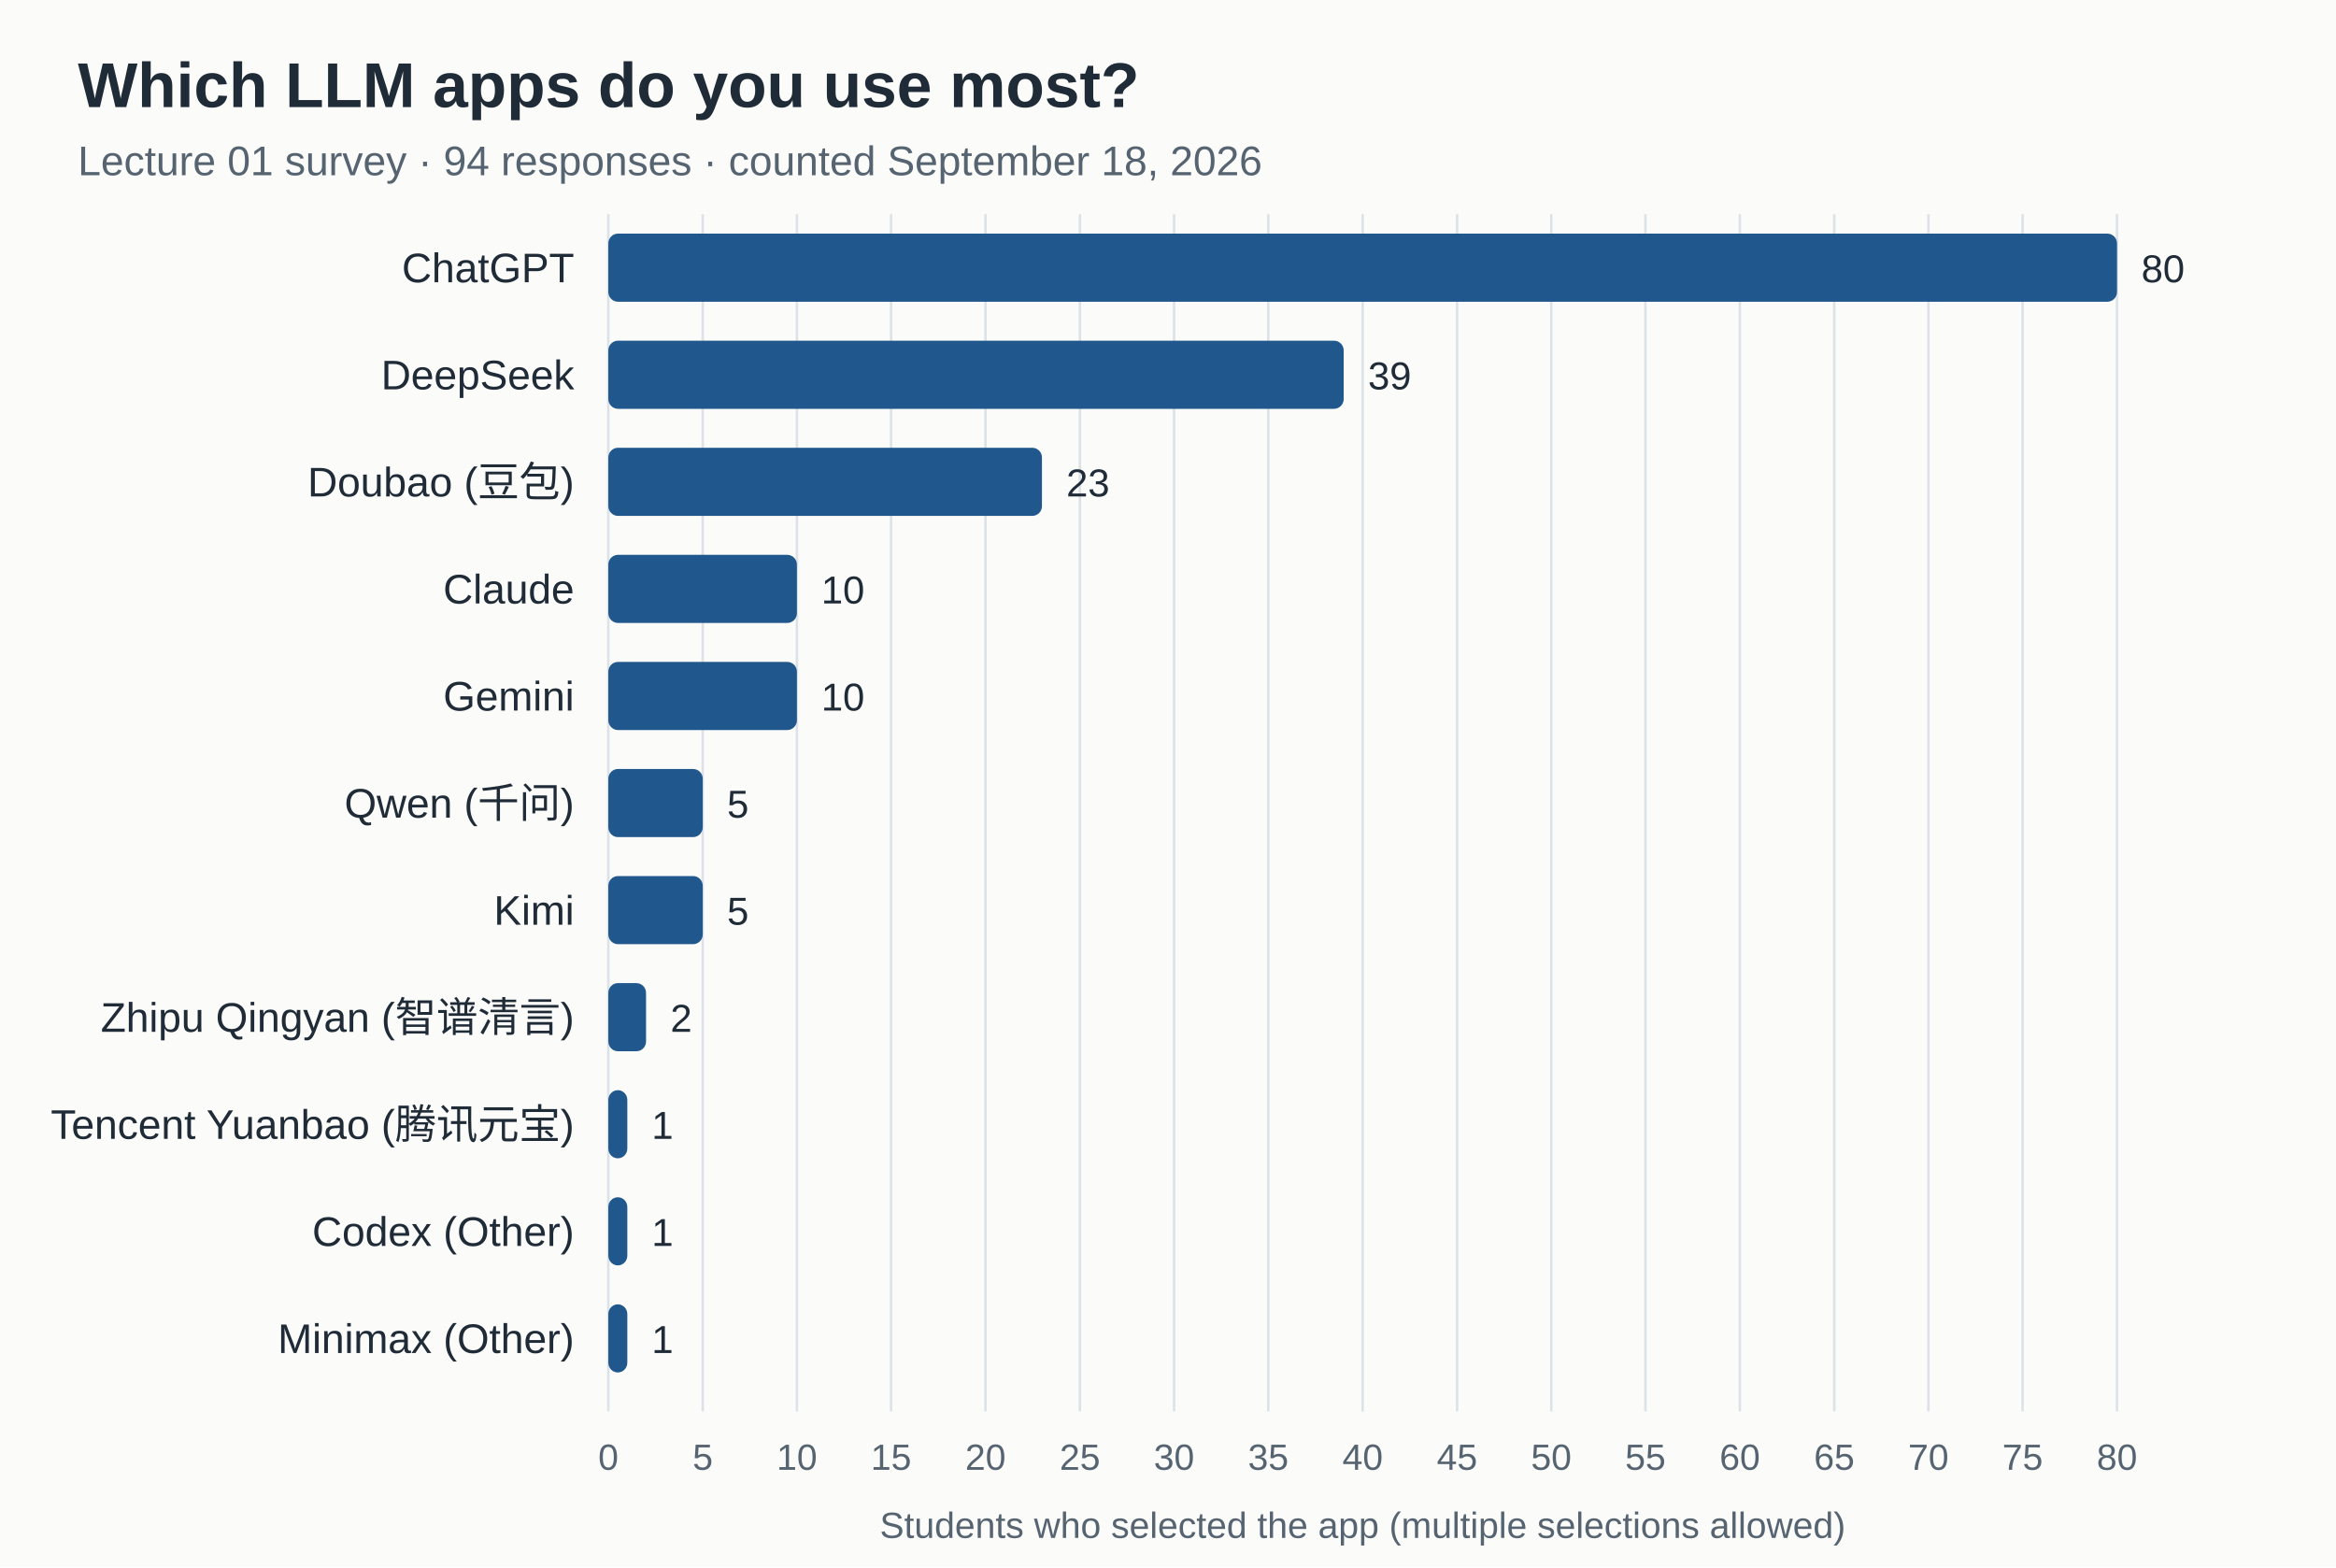
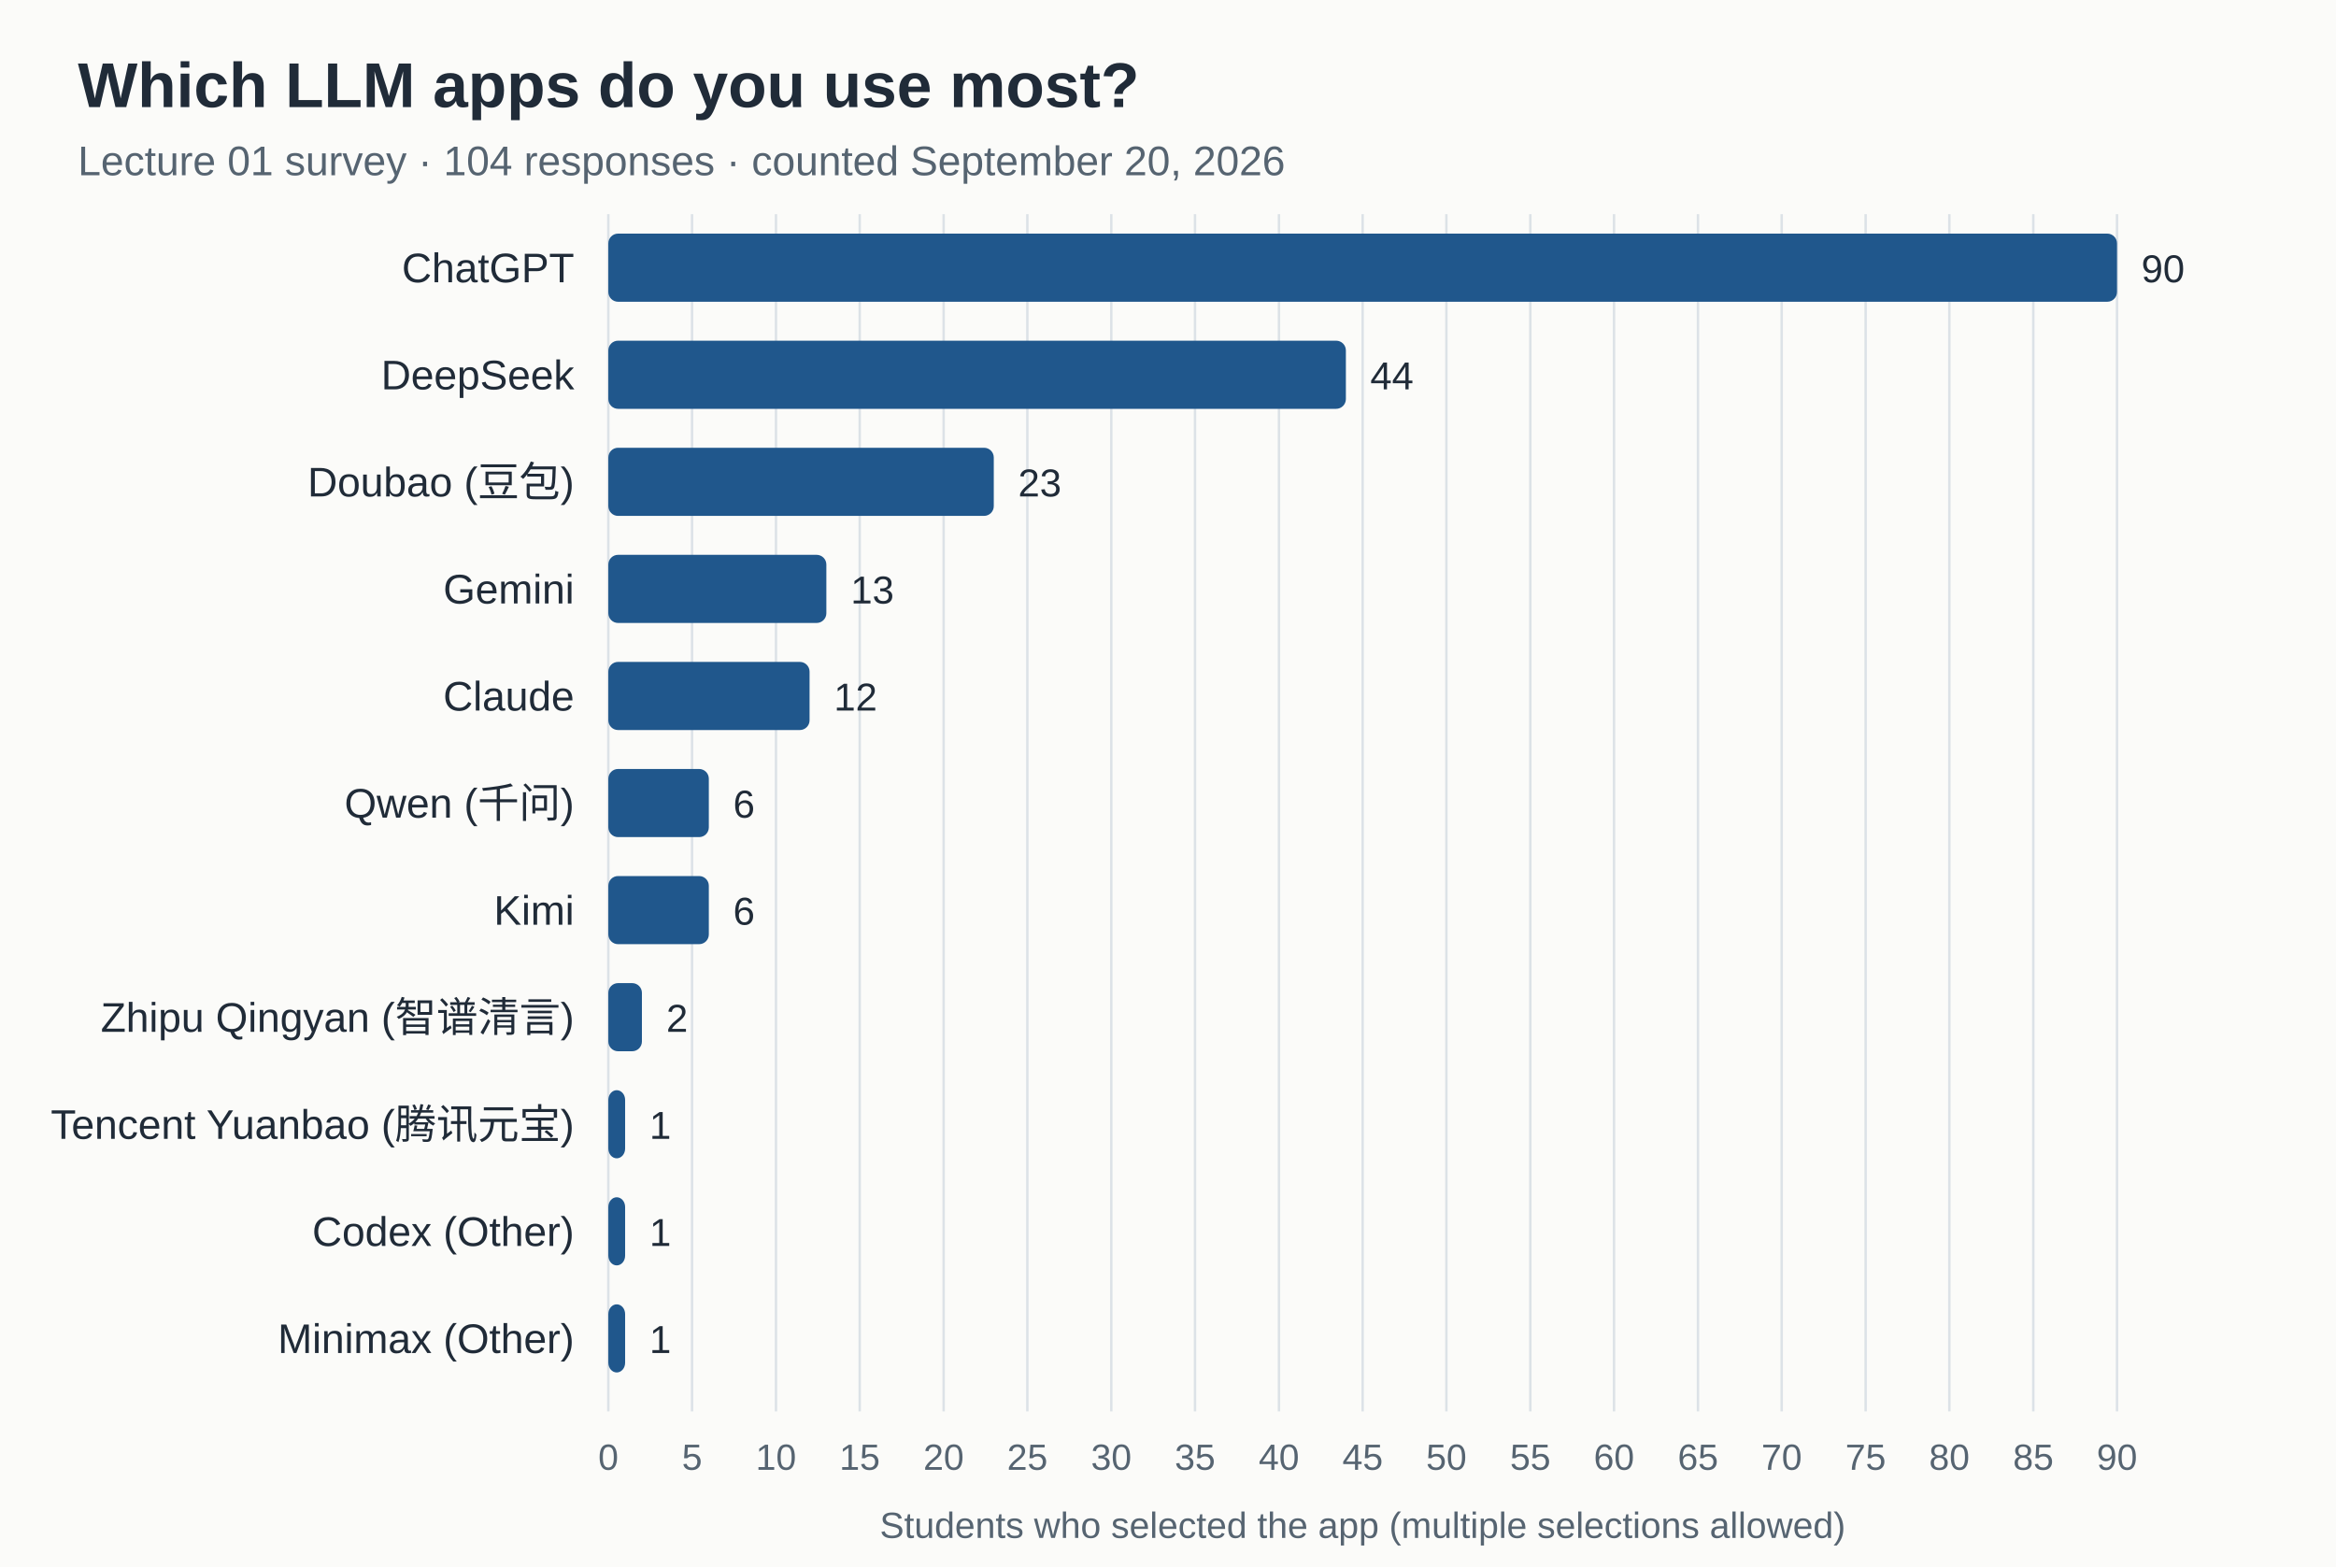
<svg xmlns="http://www.w3.org/2000/svg" width="960" height="644" viewBox="0 0 960 644" role="img" aria-labelledby="chart-title chart-desc" font-family="Arial, Helvetica Neue, PingFang SC, Microsoft YaHei, sans-serif">
  <rect width="960" height="644" fill="#fbfbf9" />
  <text x="32" y="44" font-size="26" font-weight="700" fill="#202b38">Which LLM apps do you use most?</text>
-   <text x="32" y="72" font-size="17" fill="#566471">Lecture 01 survey · 94 responses · counted September 18, 2026</text>
+   <text x="32" y="72" font-size="17" fill="#566471">Lecture 01 survey · 104 responses · counted September 20, 2026</text>
  <line x1="250.0" y1="88" x2="250.0" y2="580" stroke="#dce2e7" stroke-width="1" />
  <text x="250.0" y="604" font-size="15" fill="#566471" text-anchor="middle">0</text>
-   <line x1="288.8" y1="88" x2="288.8" y2="580" stroke="#dce2e7" stroke-width="1" />
-   <text x="288.8" y="604" font-size="15" fill="#566471" text-anchor="middle">5</text>
-   <line x1="327.5" y1="88" x2="327.5" y2="580" stroke="#dce2e7" stroke-width="1" />
-   <text x="327.5" y="604" font-size="15" fill="#566471" text-anchor="middle">10</text>
-   <line x1="366.2" y1="88" x2="366.2" y2="580" stroke="#dce2e7" stroke-width="1" />
-   <text x="366.2" y="604" font-size="15" fill="#566471" text-anchor="middle">15</text>
-   <line x1="405.0" y1="88" x2="405.0" y2="580" stroke="#dce2e7" stroke-width="1" />
-   <text x="405.0" y="604" font-size="15" fill="#566471" text-anchor="middle">20</text>
-   <line x1="443.8" y1="88" x2="443.8" y2="580" stroke="#dce2e7" stroke-width="1" />
-   <text x="443.8" y="604" font-size="15" fill="#566471" text-anchor="middle">25</text>
-   <line x1="482.5" y1="88" x2="482.5" y2="580" stroke="#dce2e7" stroke-width="1" />
-   <text x="482.5" y="604" font-size="15" fill="#566471" text-anchor="middle">30</text>
-   <line x1="521.2" y1="88" x2="521.2" y2="580" stroke="#dce2e7" stroke-width="1" />
-   <text x="521.2" y="604" font-size="15" fill="#566471" text-anchor="middle">35</text>
+   <line x1="284.4" y1="88" x2="284.4" y2="580" stroke="#dce2e7" stroke-width="1" />
+   <text x="284.4" y="604" font-size="15" fill="#566471" text-anchor="middle">5</text>
+   <line x1="318.9" y1="88" x2="318.9" y2="580" stroke="#dce2e7" stroke-width="1" />
+   <text x="318.9" y="604" font-size="15" fill="#566471" text-anchor="middle">10</text>
+   <line x1="353.3" y1="88" x2="353.3" y2="580" stroke="#dce2e7" stroke-width="1" />
+   <text x="353.3" y="604" font-size="15" fill="#566471" text-anchor="middle">15</text>
+   <line x1="387.8" y1="88" x2="387.8" y2="580" stroke="#dce2e7" stroke-width="1" />
+   <text x="387.8" y="604" font-size="15" fill="#566471" text-anchor="middle">20</text>
+   <line x1="422.2" y1="88" x2="422.2" y2="580" stroke="#dce2e7" stroke-width="1" />
+   <text x="422.2" y="604" font-size="15" fill="#566471" text-anchor="middle">25</text>
+   <line x1="456.7" y1="88" x2="456.7" y2="580" stroke="#dce2e7" stroke-width="1" />
+   <text x="456.7" y="604" font-size="15" fill="#566471" text-anchor="middle">30</text>
+   <line x1="491.1" y1="88" x2="491.1" y2="580" stroke="#dce2e7" stroke-width="1" />
+   <text x="491.1" y="604" font-size="15" fill="#566471" text-anchor="middle">35</text>
+   <line x1="525.6" y1="88" x2="525.6" y2="580" stroke="#dce2e7" stroke-width="1" />
+   <text x="525.6" y="604" font-size="15" fill="#566471" text-anchor="middle">40</text>
  <line x1="560.0" y1="88" x2="560.0" y2="580" stroke="#dce2e7" stroke-width="1" />
-   <text x="560.0" y="604" font-size="15" fill="#566471" text-anchor="middle">40</text>
-   <line x1="598.8" y1="88" x2="598.8" y2="580" stroke="#dce2e7" stroke-width="1" />
-   <text x="598.8" y="604" font-size="15" fill="#566471" text-anchor="middle">45</text>
-   <line x1="637.5" y1="88" x2="637.5" y2="580" stroke="#dce2e7" stroke-width="1" />
-   <text x="637.5" y="604" font-size="15" fill="#566471" text-anchor="middle">50</text>
-   <line x1="676.2" y1="88" x2="676.2" y2="580" stroke="#dce2e7" stroke-width="1" />
-   <text x="676.2" y="604" font-size="15" fill="#566471" text-anchor="middle">55</text>
-   <line x1="715.0" y1="88" x2="715.0" y2="580" stroke="#dce2e7" stroke-width="1" />
-   <text x="715.0" y="604" font-size="15" fill="#566471" text-anchor="middle">60</text>
-   <line x1="753.8" y1="88" x2="753.8" y2="580" stroke="#dce2e7" stroke-width="1" />
-   <text x="753.8" y="604" font-size="15" fill="#566471" text-anchor="middle">65</text>
-   <line x1="792.5" y1="88" x2="792.5" y2="580" stroke="#dce2e7" stroke-width="1" />
-   <text x="792.5" y="604" font-size="15" fill="#566471" text-anchor="middle">70</text>
-   <line x1="831.2" y1="88" x2="831.2" y2="580" stroke="#dce2e7" stroke-width="1" />
-   <text x="831.2" y="604" font-size="15" fill="#566471" text-anchor="middle">75</text>
+   <text x="560.0" y="604" font-size="15" fill="#566471" text-anchor="middle">45</text>
+   <line x1="594.4" y1="88" x2="594.4" y2="580" stroke="#dce2e7" stroke-width="1" />
+   <text x="594.4" y="604" font-size="15" fill="#566471" text-anchor="middle">50</text>
+   <line x1="628.9" y1="88" x2="628.9" y2="580" stroke="#dce2e7" stroke-width="1" />
+   <text x="628.9" y="604" font-size="15" fill="#566471" text-anchor="middle">55</text>
+   <line x1="663.3" y1="88" x2="663.3" y2="580" stroke="#dce2e7" stroke-width="1" />
+   <text x="663.3" y="604" font-size="15" fill="#566471" text-anchor="middle">60</text>
+   <line x1="697.8" y1="88" x2="697.8" y2="580" stroke="#dce2e7" stroke-width="1" />
+   <text x="697.8" y="604" font-size="15" fill="#566471" text-anchor="middle">65</text>
+   <line x1="732.2" y1="88" x2="732.2" y2="580" stroke="#dce2e7" stroke-width="1" />
+   <text x="732.2" y="604" font-size="15" fill="#566471" text-anchor="middle">70</text>
+   <line x1="766.7" y1="88" x2="766.7" y2="580" stroke="#dce2e7" stroke-width="1" />
+   <text x="766.7" y="604" font-size="15" fill="#566471" text-anchor="middle">75</text>
+   <line x1="801.1" y1="88" x2="801.1" y2="580" stroke="#dce2e7" stroke-width="1" />
+   <text x="801.1" y="604" font-size="15" fill="#566471" text-anchor="middle">80</text>
+   <line x1="835.6" y1="88" x2="835.6" y2="580" stroke="#dce2e7" stroke-width="1" />
+   <text x="835.6" y="604" font-size="15" fill="#566471" text-anchor="middle">85</text>
  <line x1="870.0" y1="88" x2="870.0" y2="580" stroke="#dce2e7" stroke-width="1" />
-   <text x="870.0" y="604" font-size="15" fill="#566471" text-anchor="middle">80</text>
+   <text x="870.0" y="604" font-size="15" fill="#566471" text-anchor="middle">90</text>
  <text x="236" y="116.0" font-size="17" fill="#202b38" text-anchor="end">ChatGPT</text>
  <rect x="250" y="96" width="620.0" height="28" rx="4" fill="#20578c" />
-   <text x="880.0" y="116.0" font-size="16" fill="#202b38">80</text>
+   <text x="880.0" y="116.0" font-size="16" fill="#202b38">90</text>
  <text x="236" y="160.0" font-size="17" fill="#202b38" text-anchor="end">DeepSeek</text>
-   <rect x="250" y="140" width="302.2" height="28" rx="4" fill="#20578c" />
-   <text x="562.2" y="160.0" font-size="16" fill="#202b38">39</text>
+   <rect x="250" y="140" width="303.1" height="28" rx="4" fill="#20578c" />
+   <text x="563.1" y="160.0" font-size="16" fill="#202b38">44</text>
  <text x="236" y="204.0" font-size="17" fill="#202b38" text-anchor="end">Doubao (豆包)</text>
-   <rect x="250" y="184" width="178.2" height="28" rx="4" fill="#20578c" />
-   <text x="438.2" y="204.0" font-size="16" fill="#202b38">23</text>
-   <text x="236" y="248.0" font-size="17" fill="#202b38" text-anchor="end">Claude</text>
-   <rect x="250" y="228" width="77.5" height="28" rx="4" fill="#20578c" />
-   <text x="337.5" y="248.0" font-size="16" fill="#202b38">10</text>
-   <text x="236" y="292.0" font-size="17" fill="#202b38" text-anchor="end">Gemini</text>
-   <rect x="250" y="272" width="77.5" height="28" rx="4" fill="#20578c" />
-   <text x="337.5" y="292.0" font-size="16" fill="#202b38">10</text>
+   <rect x="250" y="184" width="158.4" height="28" rx="4" fill="#20578c" />
+   <text x="418.4" y="204.0" font-size="16" fill="#202b38">23</text>
+   <text x="236" y="248.0" font-size="17" fill="#202b38" text-anchor="end">Gemini</text>
+   <rect x="250" y="228" width="89.6" height="28" rx="4" fill="#20578c" />
+   <text x="349.6" y="248.0" font-size="16" fill="#202b38">13</text>
+   <text x="236" y="292.0" font-size="17" fill="#202b38" text-anchor="end">Claude</text>
+   <rect x="250" y="272" width="82.7" height="28" rx="4" fill="#20578c" />
+   <text x="342.7" y="292.0" font-size="16" fill="#202b38">12</text>
  <text x="236" y="336.0" font-size="17" fill="#202b38" text-anchor="end">Qwen (千问)</text>
-   <rect x="250" y="316" width="38.8" height="28" rx="4" fill="#20578c" />
-   <text x="298.8" y="336.0" font-size="16" fill="#202b38">5</text>
+   <rect x="250" y="316" width="41.3" height="28" rx="4" fill="#20578c" />
+   <text x="301.3" y="336.0" font-size="16" fill="#202b38">6</text>
  <text x="236" y="380.0" font-size="17" fill="#202b38" text-anchor="end">Kimi</text>
-   <rect x="250" y="360" width="38.8" height="28" rx="4" fill="#20578c" />
-   <text x="298.8" y="380.0" font-size="16" fill="#202b38">5</text>
+   <rect x="250" y="360" width="41.3" height="28" rx="4" fill="#20578c" />
+   <text x="301.3" y="380.0" font-size="16" fill="#202b38">6</text>
  <text x="236" y="424.0" font-size="17" fill="#202b38" text-anchor="end">Zhipu Qingyan (智谱清言)</text>
-   <rect x="250" y="404" width="15.5" height="28" rx="4" fill="#20578c" />
-   <text x="275.5" y="424.0" font-size="16" fill="#202b38">2</text>
+   <rect x="250" y="404" width="13.8" height="28" rx="4" fill="#20578c" />
+   <text x="273.8" y="424.0" font-size="16" fill="#202b38">2</text>
  <text x="236" y="468.0" font-size="17" fill="#202b38" text-anchor="end">Tencent Yuanbao (腾讯元宝)</text>
-   <rect x="250" y="448" width="7.8" height="28" rx="4" fill="#20578c" />
-   <text x="267.8" y="468.0" font-size="16" fill="#202b38">1</text>
+   <rect x="250" y="448" width="6.9" height="28" rx="4" fill="#20578c" />
+   <text x="266.9" y="468.0" font-size="16" fill="#202b38">1</text>
  <text x="236" y="512.0" font-size="17" fill="#202b38" text-anchor="end">Codex (Other)</text>
-   <rect x="250" y="492" width="7.8" height="28" rx="4" fill="#20578c" />
-   <text x="267.8" y="512.0" font-size="16" fill="#202b38">1</text>
+   <rect x="250" y="492" width="6.9" height="28" rx="4" fill="#20578c" />
+   <text x="266.9" y="512.0" font-size="16" fill="#202b38">1</text>
  <text x="236" y="556.0" font-size="17" fill="#202b38" text-anchor="end">Minimax (Other)</text>
-   <rect x="250" y="536" width="7.8" height="28" rx="4" fill="#20578c" />
-   <text x="267.8" y="556.0" font-size="16" fill="#202b38">1</text>
+   <rect x="250" y="536" width="6.9" height="28" rx="4" fill="#20578c" />
+   <text x="266.9" y="556.0" font-size="16" fill="#202b38">1</text>
  <text x="560.0" y="632" font-size="15" fill="#566471" text-anchor="middle">Students who selected the app (multiple selections allowed)</text>
</svg>
